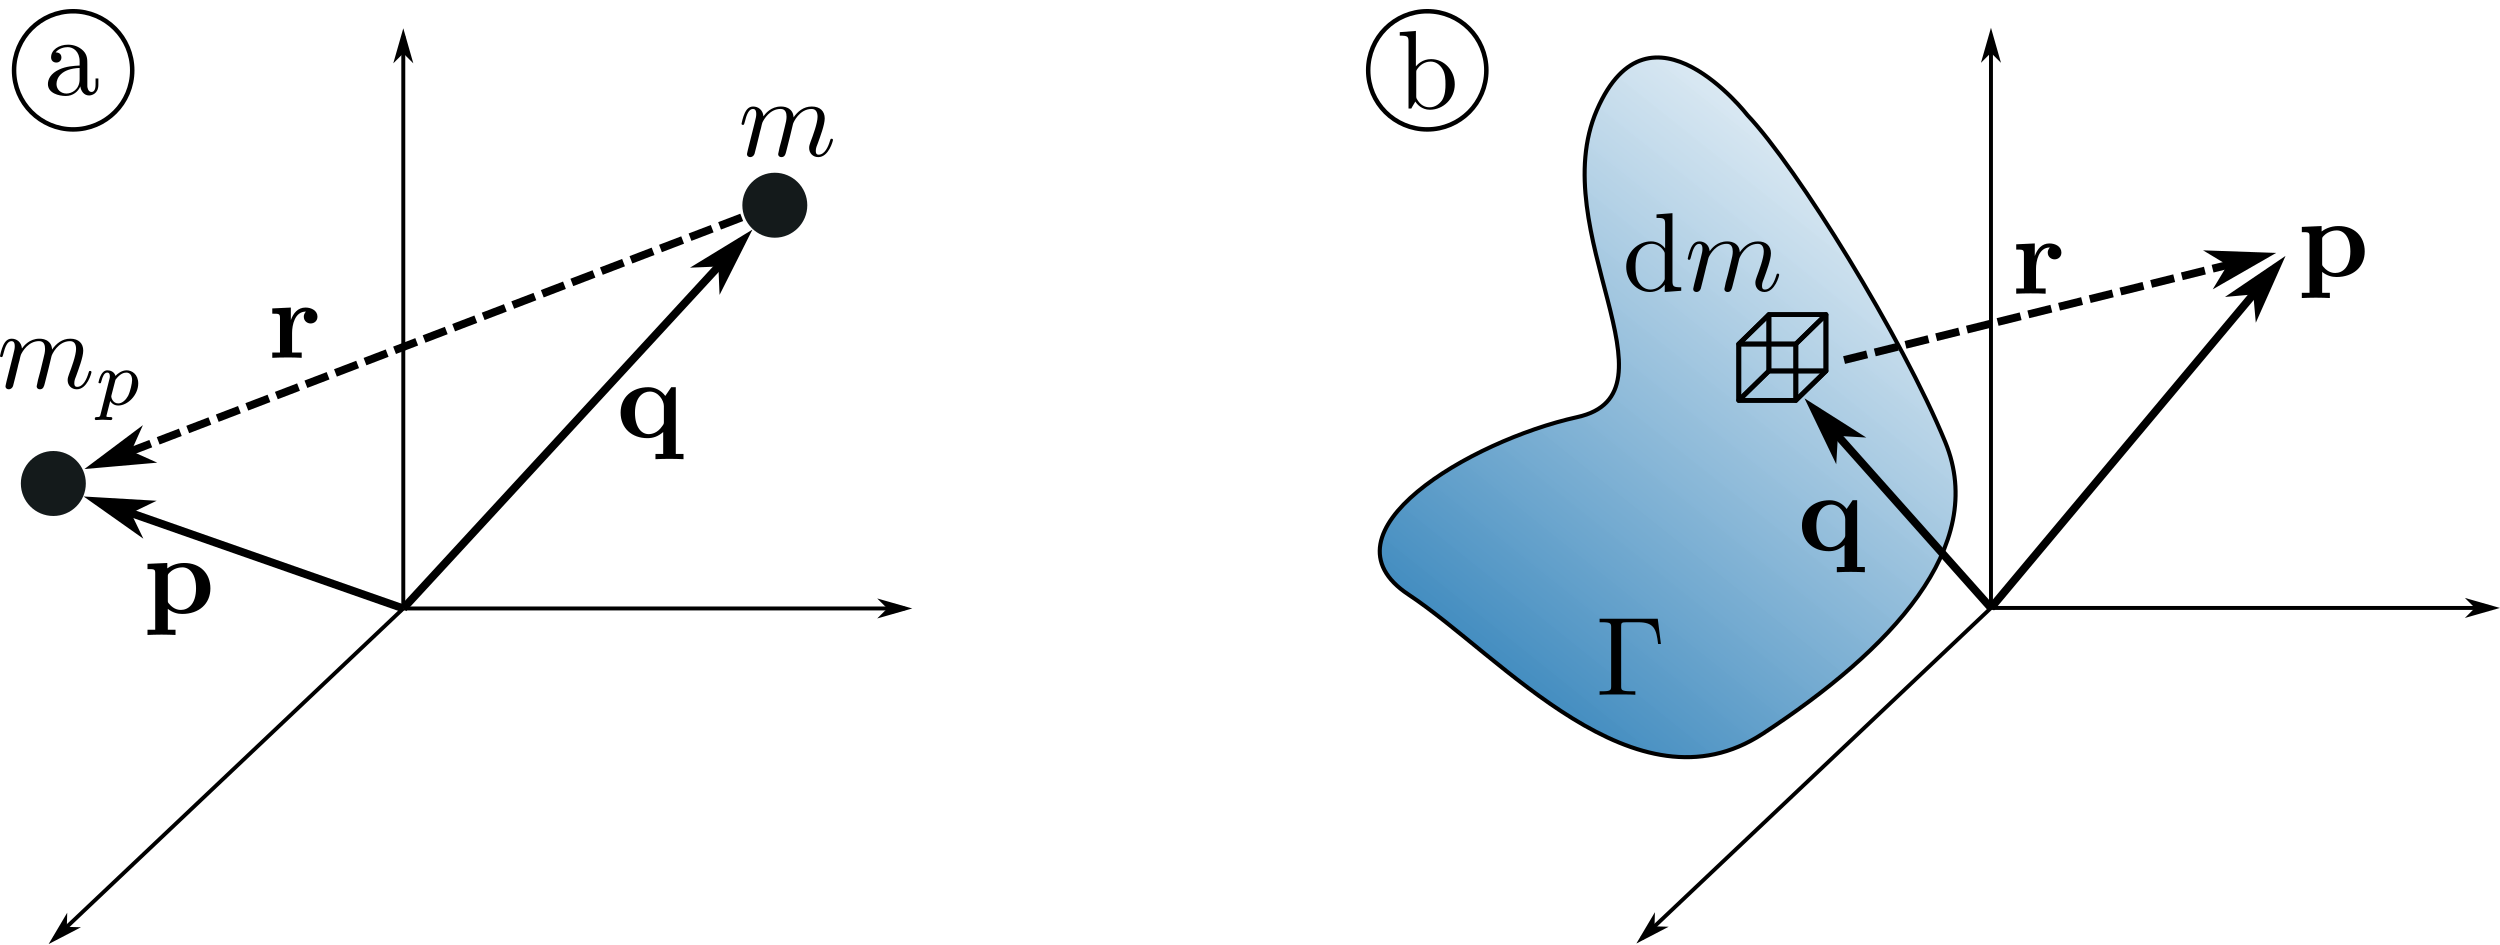
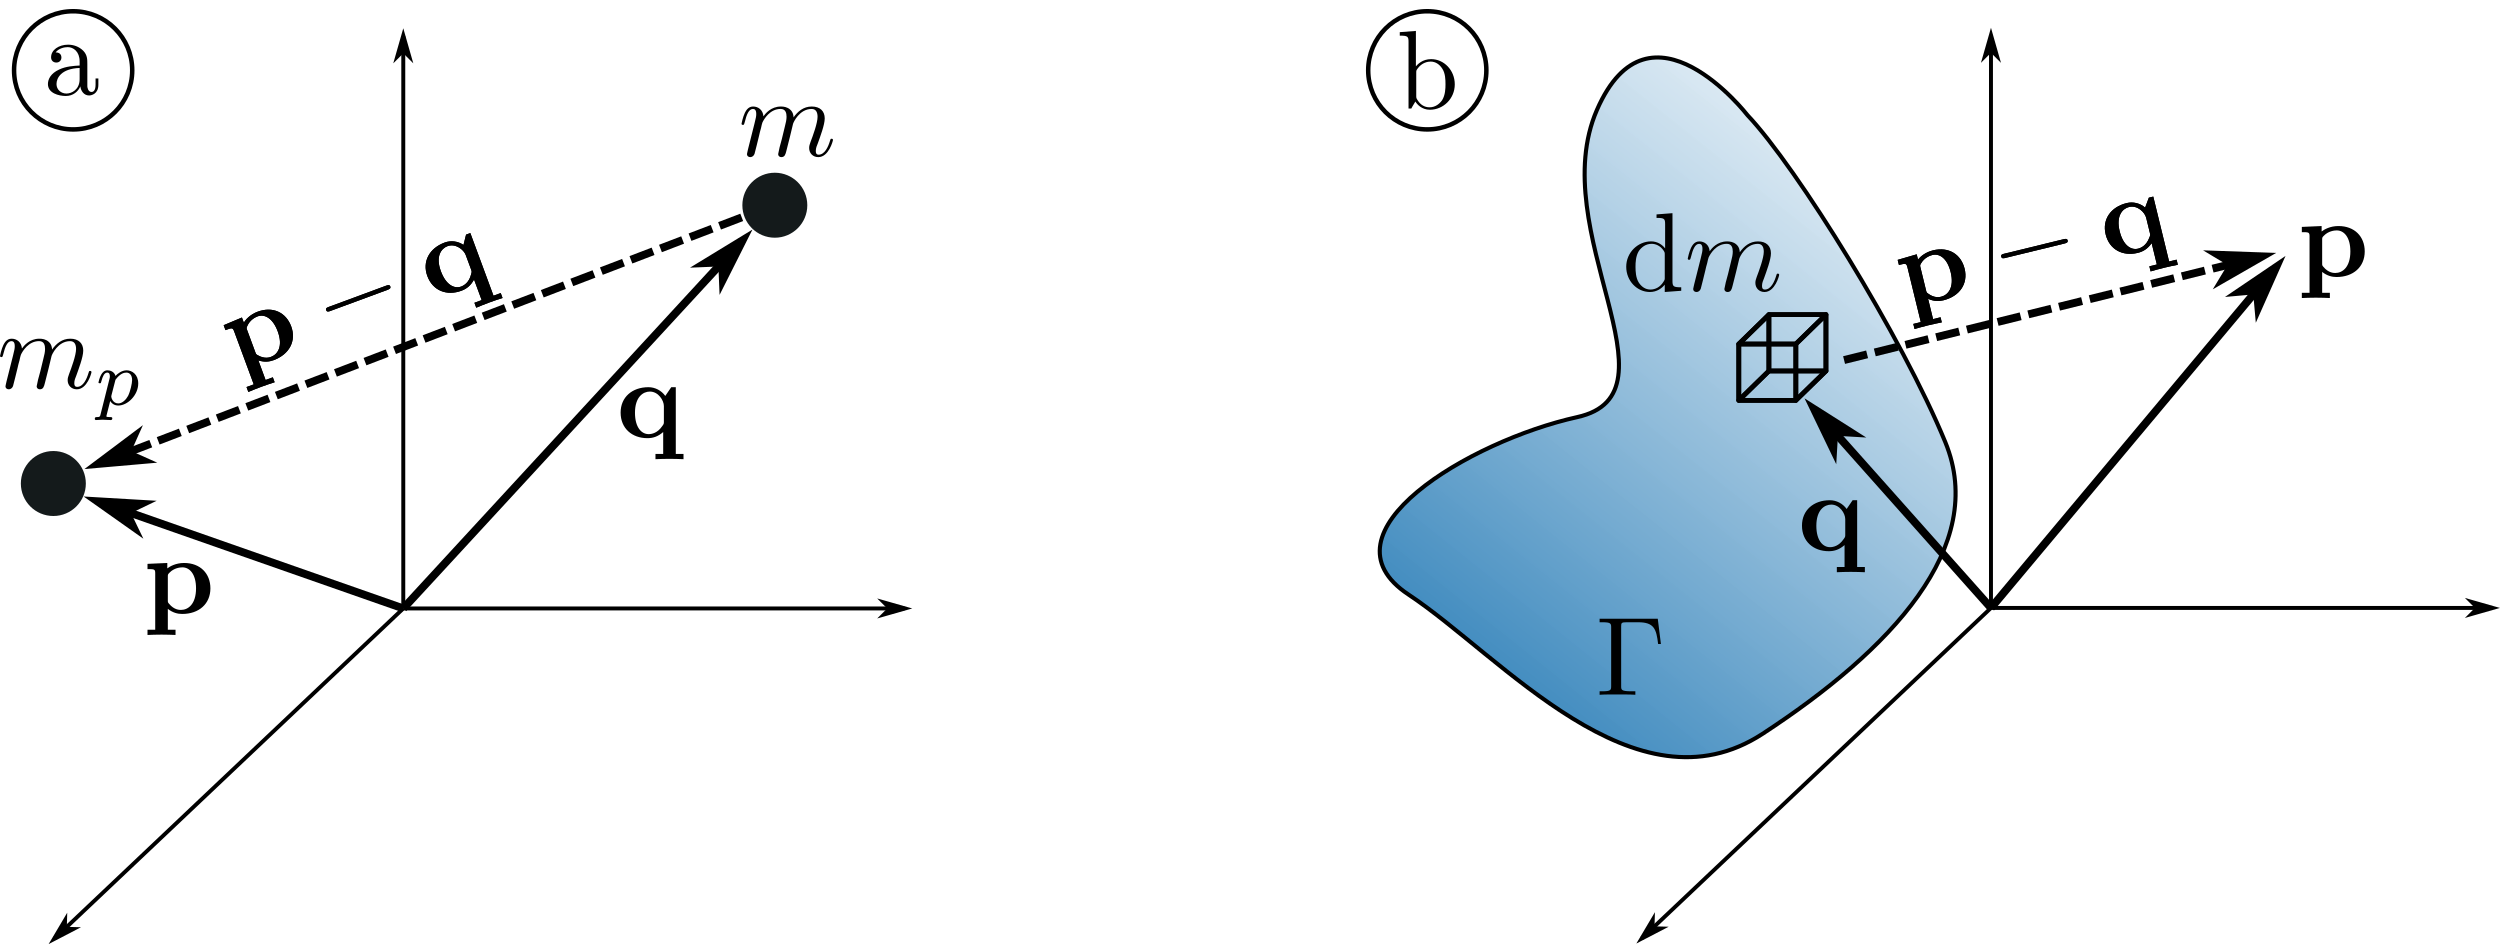
<svg xmlns="http://www.w3.org/2000/svg" xmlns:xlink="http://www.w3.org/1999/xlink" id="svg5" version="1.1" viewBox="0 0 169.164 63.883" height="2.515in" width="6.66in">
  <defs id="defs2">
    <marker style="overflow:visible" id="marker2028" refX="0" refY="0" orient="auto">
      <path transform="matrix(-0.4,0,0,-0.4,-4,0)" style="fill:context-stroke;fill-rule:evenodd;stroke:context-stroke;stroke-width:1pt" d="M 0,0 5,-5 -12.5,0 5,5 Z" id="path2026" />
    </marker>
    <marker style="overflow:visible" id="Arrow1Mend" refX="0" refY="0" orient="auto">
      <path transform="matrix(-0.4,0,0,-0.4,-4,0)" style="fill:context-stroke;fill-rule:evenodd;stroke:context-stroke;stroke-width:1pt" d="M 0,0 5,-5 -12.5,0 5,5 Z" id="path1767" />
    </marker>
    <g id="g3466">
      <symbol overflow="visible" id="symbol1551">
        <path style="stroke:none" d="" id="path8846" />
      </symbol>
      <symbol overflow="visible" id="symbol7307">
        <path style="stroke:none" d="m 0.875,-0.594 c -0.031,0.156 -0.094,0.391 -0.094,0.438 0,0.172 0.141,0.266 0.297,0.266 0.125,0 0.297,-0.078 0.375,-0.281 0,-0.016 0.125,-0.484 0.188,-0.734 l 0.219,-0.891 C 1.906,-2.031 1.969,-2.25 2.031,-2.469 c 0.031,-0.172 0.109,-0.469 0.125,-0.5 0.141,-0.312 0.672,-1.219 1.625,-1.219 0.453,0 0.531,0.375 0.531,0.703 0,0.25 -0.062,0.531 -0.141,0.828 L 3.891,-1.5 3.688,-0.75 c -0.031,0.203 -0.125,0.547 -0.125,0.594 0,0.172 0.141,0.266 0.281,0.266 0.312,0 0.375,-0.25 0.453,-0.562 0.141,-0.562 0.516,-2.016 0.594,-2.406 0.031,-0.125 0.562,-1.328 1.656,-1.328 0.422,0 0.531,0.344 0.531,0.703 0,0.562 -0.422,1.703 -0.625,2.234 -0.078,0.234 -0.125,0.344 -0.125,0.547 0,0.469 0.344,0.812 0.812,0.812 0.938,0 1.312,-1.453 1.312,-1.531 0,-0.109 -0.094,-0.109 -0.125,-0.109 -0.094,0 -0.094,0.031 -0.141,0.188 -0.156,0.531 -0.469,1.234 -1.016,1.234 -0.172,0 -0.25,-0.094 -0.25,-0.328 0,-0.25 0.094,-0.484 0.188,-0.703 0.188,-0.531 0.609,-1.625 0.609,-2.203 0,-0.641 -0.406,-1.062 -1.156,-1.062 -0.734,0 -1.25,0.438 -1.625,0.969 0,-0.125 -0.031,-0.469 -0.312,-0.703 -0.25,-0.219 -0.562,-0.266 -0.812,-0.266 -0.906,0 -1.391,0.641 -1.562,0.875 -0.047,-0.578 -0.469,-0.875 -0.922,-0.875 -0.453,0 -0.641,0.391 -0.734,0.562 -0.172,0.359 -0.297,0.938 -0.297,0.969 0,0.109 0.094,0.109 0.109,0.109 0.109,0 0.109,-0.016 0.172,-0.234 0.172,-0.703 0.375,-1.188 0.734,-1.188 0.156,0 0.297,0.078 0.297,0.453 0,0.219 -0.031,0.328 -0.156,0.844 z m 0,0" id="path3050" />
      </symbol>
      <symbol overflow="visible" id="symbol7403">
        <path style="stroke:none" d="" id="path8989" />
      </symbol>
      <symbol overflow="visible" id="symbol8403">
        <path style="stroke:none" d="m 0.516,0.844 c -0.047,0.203 -0.062,0.25 -0.328,0.25 -0.094,0 -0.188,0 -0.188,0.156 0,0.078 0.062,0.109 0.094,0.109 0.172,0 0.406,-0.031 0.594,-0.031 0.234,0 0.5,0.031 0.734,0.031 0.062,0 0.141,-0.031 0.141,-0.156 0,-0.109 -0.094,-0.109 -0.188,-0.109 -0.156,0 -0.344,0 -0.344,-0.078 0,-0.031 0.062,-0.219 0.078,-0.312 0.094,-0.375 0.188,-0.75 0.266,-1.047 0.078,0.141 0.297,0.406 0.719,0.406 0.844,0 1.781,-0.938 1.781,-1.969 0,-0.812 -0.562,-1.172 -1.031,-1.172 -0.438,0 -0.812,0.297 -1,0.5 -0.109,-0.406 -0.5,-0.5 -0.719,-0.5 -0.266,0 -0.438,0.188 -0.547,0.375 -0.141,0.234 -0.25,0.656 -0.25,0.703 0,0.078 0.094,0.078 0.125,0.078 0.094,0 0.094,-0.016 0.141,-0.203 0.109,-0.406 0.25,-0.75 0.516,-0.75 0.188,0 0.234,0.156 0.234,0.344 0,0.078 -0.016,0.156 -0.031,0.203 z M 1.844,-2.234 C 2.25,-2.781 2.594,-2.875 2.812,-2.875 c 0.281,0 0.516,0.203 0.516,0.672 0,0.281 -0.156,1 -0.359,1.406 -0.188,0.344 -0.516,0.672 -0.875,0.672 -0.5,0 -0.625,-0.531 -0.625,-0.609 0,-0.031 0.016,-0.078 0.016,-0.109 z m 0,0" id="path5018" />
      </symbol>
    </g>
    <g id="g7306">
      <symbol overflow="visible" id="symbol4748">
        <path style="stroke:none" d="" id="path6200" />
      </symbol>
      <symbol overflow="visible" id="symbol6086">
        <path style="stroke:none" d="m 2.188,-3.281 c 0,-0.188 0.016,-0.203 0.156,-0.344 0.391,-0.406 0.922,-0.469 1.141,-0.469 0.656,0 1.219,0.609 1.219,1.875 0,1.406 -0.703,1.922 -1.344,1.922 -0.141,0 -0.609,0 -1.062,-0.547 C 2.188,-0.969 2.188,-0.984 2.188,-1.172 Z m 0,2.891 c 0.438,0.344 0.875,0.453 1.281,0.453 1.5,0 2.516,-0.906 2.516,-2.281 0,-1.328 -0.906,-2.266 -2.344,-2.266 -0.75,0 -1.281,0.312 -1.5,0.484 V -4.484 L 0.375,-4.406 v 0.469 c 0.609,0 0.688,0 0.688,0.375 V 1.469 H 0.375 V 1.938 C 0.641,1.922 1.25,1.906 1.625,1.906 c 0.391,0 0.984,0.016 1.25,0.031 V 1.469 H 2.188 Z m 0,0" id="path5382" />
      </symbol>
    </g>
    <g id="g8698">
      <symbol overflow="visible" id="symbol764">
        <path style="stroke:none" d="" id="path3987" />
      </symbol>
      <symbol overflow="visible" id="symbol2597">
        <path style="stroke:none" d="m 4.234,-1.422 c 0,0.188 0,0.219 -0.156,0.422 -0.406,0.594 -0.906,0.703 -1.203,0.703 -0.625,0 -1.219,-0.578 -1.219,-1.906 0,-1.422 0.734,-1.891 1.328,-1.891 0.766,0 1.25,0.797 1.25,1.297 z m 0.125,-2.281 c -0.344,-0.484 -0.906,-0.781 -1.5,-0.781 -1.453,0 -2.484,0.891 -2.484,2.266 0,1.406 1.016,2.281 2.391,2.281 0.5,0 0.938,-0.141 1.406,-0.547 V 1.469 h -0.688 V 1.938 c 0.281,-0.016 0.875,-0.031 1.25,-0.031 0.391,0 0.984,0.016 1.25,0.031 V 1.469 h -0.688 v -5.953 h -0.406 z m 0,0" id="path3128" />
      </symbol>
    </g>
    <g id="g2767">
      <symbol overflow="visible" id="symbol2756">
        <path style="stroke:none" d="" id="path2483" />
      </symbol>
      <symbol overflow="visible" id="symbol5714">
        <path style="stroke:none" d="m 2.031,-3.359 v -1.125 L 0.375,-4.406 v 0.469 c 0.609,0 0.688,0 0.688,0.391 V -0.469 H 0.375 V 0 c 0.344,-0.016 0.797,-0.031 1.25,-0.031 0.375,0 1.016,0 1.375,0.031 V -0.469 H 2.141 v -1.75 c 0,-0.688 0.234,-1.906 1.234,-1.906 0,0.016 -0.188,0.172 -0.188,0.453 0,0.406 0.328,0.609 0.609,0.609 0.297,0 0.609,-0.203 0.609,-0.609 0,-0.531 -0.531,-0.812 -1.062,-0.812 -0.688,0 -1.094,0.5 -1.312,1.125 z m 0,0" id="path7689" />
      </symbol>
    </g>
    <marker style="overflow:visible" id="Arrow1Mend-7" refX="0" refY="0" orient="auto">
      <path transform="matrix(-0.4,0,0,-0.4,-4,0)" style="fill:context-stroke;fill-rule:evenodd;stroke:context-stroke;stroke-width:1pt" d="M 0,0 5,-5 -12.5,0 5,5 Z" id="path1767-5" />
    </marker>
    <marker style="overflow:visible" id="marker2028-3" refX="0" refY="0" orient="auto">
      <path transform="matrix(-0.4,0,0,-0.4,-4,0)" style="fill:context-stroke;fill-rule:evenodd;stroke:context-stroke;stroke-width:1pt" d="M 0,0 5,-5 -12.5,0 5,5 Z" id="path2026-5" />
    </marker>
-     <linearGradient xlink:href="#linearGradient2556-2" id="linearGradient2558-6" x1="109.739" y1="109.552" x2="130.444" y2="83.613" gradientUnits="userSpaceOnUse" gradientTransform="matrix(1.191253,0,0,1.191253,-29.42725,-28.68463)" />
+     <linearGradient xlink:href="#linearGradient2556-2" id="linearGradient2558-6" x1="109.739" y1="109.552" x2="130.444" y2="83.613" gradientUnits="userSpaceOnUse" gradientTransform="matrix(1.191253,0,0,1.191253,-5.292082,-87.50625)" />
    <linearGradient id="linearGradient2556-2">
      <stop style="stop-color:#1f77b4;stop-opacity:1;" offset="0" id="stop2552-9" />
      <stop style="stop-color:#ffffff;stop-opacity:0.904" offset="1" id="stop2554-1" />
    </linearGradient>
    <g id="g2328">
      <symbol overflow="visible" id="symbol4864">
        <path style="stroke:none" d="" id="path710" />
      </symbol>
      <symbol overflow="visible" id="symbol2187">
        <path style="stroke:none" d="m 3.781,-0.547 v 0.656 L 5.25,0 v -0.312 c -0.688,0 -0.781,-0.062 -0.781,-0.562 V -6.922 L 3.047,-6.812 V -6.5 c 0.688,0 0.766,0.062 0.766,0.562 v 2.156 c -0.281,-0.359 -0.719,-0.625 -1.25,-0.625 -1.172,0 -2.219,0.984 -2.219,2.266 0,1.266 0.969,2.25 2.109,2.25 0.641,0 1.078,-0.344 1.328,-0.656 z m 0,-2.672 v 2.047 c 0,0.172 0,0.188 -0.109,0.359 C 3.375,-0.328 2.938,-0.109 2.5,-0.109 2.047,-0.109 1.688,-0.375 1.453,-0.75 1.203,-1.156 1.172,-1.719 1.172,-2.141 1.172,-2.5 1.188,-3.094 1.469,-3.547 1.688,-3.859 2.062,-4.188 2.609,-4.188 c 0.344,0 0.766,0.156 1.062,0.594 0.109,0.172 0.109,0.188 0.109,0.375 z m 0,0" id="path2456" />
      </symbol>
      <symbol overflow="visible" id="symbol9726">
        <path style="stroke:none" d="" id="path1990" />
      </symbol>
      <symbol overflow="visible" id="symbol8875">
        <path style="stroke:none" d="m 0.875,-0.594 c -0.031,0.156 -0.094,0.391 -0.094,0.438 0,0.172 0.141,0.266 0.297,0.266 0.125,0 0.297,-0.078 0.375,-0.281 0,-0.016 0.125,-0.484 0.188,-0.734 l 0.219,-0.891 C 1.906,-2.031 1.969,-2.25 2.031,-2.469 c 0.031,-0.172 0.109,-0.469 0.125,-0.5 0.141,-0.312 0.672,-1.219 1.625,-1.219 0.453,0 0.531,0.375 0.531,0.703 0,0.25 -0.062,0.531 -0.141,0.828 L 3.891,-1.5 3.688,-0.75 c -0.031,0.203 -0.125,0.547 -0.125,0.594 0,0.172 0.141,0.266 0.281,0.266 0.312,0 0.375,-0.25 0.453,-0.562 0.141,-0.562 0.516,-2.016 0.594,-2.406 0.031,-0.125 0.562,-1.328 1.656,-1.328 0.422,0 0.531,0.344 0.531,0.703 0,0.562 -0.422,1.703 -0.625,2.234 -0.078,0.234 -0.125,0.344 -0.125,0.547 0,0.469 0.344,0.812 0.812,0.812 0.938,0 1.312,-1.453 1.312,-1.531 0,-0.109 -0.094,-0.109 -0.125,-0.109 -0.094,0 -0.094,0.031 -0.141,0.188 -0.156,0.531 -0.469,1.234 -1.016,1.234 -0.172,0 -0.25,-0.094 -0.25,-0.328 0,-0.25 0.094,-0.484 0.188,-0.703 0.188,-0.531 0.609,-1.625 0.609,-2.203 0,-0.641 -0.406,-1.062 -1.156,-1.062 -0.734,0 -1.25,0.438 -1.625,0.969 0,-0.125 -0.031,-0.469 -0.312,-0.703 -0.25,-0.219 -0.562,-0.266 -0.812,-0.266 -0.906,0 -1.391,0.641 -1.562,0.875 -0.047,-0.578 -0.469,-0.875 -0.922,-0.875 -0.453,0 -0.641,0.391 -0.734,0.562 -0.172,0.359 -0.297,0.938 -0.297,0.969 0,0.109 0.094,0.109 0.109,0.109 0.109,0 0.109,-0.016 0.172,-0.234 0.172,-0.703 0.375,-1.188 0.734,-1.188 0.156,0 0.297,0.078 0.297,0.453 0,0.219 -0.031,0.328 -0.156,0.844 z m 0,0" id="path4940" />
      </symbol>
    </g>
    <g id="g3524">
      <symbol overflow="visible" id="symbol754">
        <path style="stroke:none" d="" id="path5776" />
      </symbol>
      <symbol overflow="visible" id="symbol6569">
        <path style="stroke:none" d="m 5.516,-6.781 h -5.188 v 0.312 H 0.562 c 0.766,0 0.797,0.109 0.797,0.469 v 5.219 c 0,0.359 -0.031,0.469 -0.797,0.469 H 0.328 V 0 c 0.344,-0.031 1.125,-0.031 1.516,-0.031 0.406,0 1.312,0 1.672,0.031 V -0.312 H 3.188 C 2.25,-0.312 2.25,-0.438 2.25,-0.781 v -5.297 c 0,-0.328 0.016,-0.391 0.484,-0.391 h 1.031 c 1.422,0 1.625,0.594 1.781,1.938 h 0.25 z m 0,0" id="path4953" />
      </symbol>
    </g>
    <g id="g5896">
      <symbol overflow="visible" id="symbol9034">
        <path style="stroke:none" d="" id="path602" />
      </symbol>
      <symbol overflow="visible" id="symbol174">
        <path style="stroke:none" d="m 3.312,-0.75 c 0.047,0.391 0.312,0.812 0.781,0.812 0.219,0 0.828,-0.141 0.828,-0.953 v -0.562 h -0.25 v 0.562 c 0,0.578 -0.25,0.641 -0.359,0.641 -0.328,0 -0.375,-0.453 -0.375,-0.5 v -1.984 c 0,-0.422 0,-0.812 -0.359,-1.188 C 3.188,-4.312 2.688,-4.469 2.219,-4.469 c -0.828,0 -1.516,0.469 -1.516,1.125 0,0.297 0.203,0.469 0.469,0.469 0.281,0 0.453,-0.203 0.453,-0.453 0,-0.125 -0.047,-0.453 -0.516,-0.453 C 1.391,-4.141 1.875,-4.25 2.188,-4.25 c 0.5,0 1.062,0.391 1.062,1.281 v 0.359 c -0.516,0.031 -1.203,0.062 -1.828,0.359 -0.75,0.344 -1,0.859 -1,1.297 0,0.812 0.969,1.062 1.594,1.062 0.656,0 1.109,-0.406 1.297,-0.859 z M 3.25,-2.391 v 1 c 0,0.938 -0.719,1.281 -1.172,1.281 -0.484,0 -0.891,-0.344 -0.891,-0.844 0,-0.547 0.422,-1.375 2.062,-1.438 z m 0,0" id="path1423" />
      </symbol>
    </g>
    <g id="g1191">
      <symbol overflow="visible" id="symbol883">
        <path style="stroke:none" d="" id="path6891" />
      </symbol>
      <symbol overflow="visible" id="symbol8936">
        <path style="stroke:none" d="m 1.719,-3.766 v -3.156 L 0.281,-6.812 V -6.5 c 0.703,0 0.781,0.062 0.781,0.562 V 0 h 0.25 c 0,-0.016 0.078,-0.156 0.359,-0.625 0.141,0.234 0.562,0.734 1.297,0.734 1.188,0 2.219,-0.984 2.219,-2.266 0,-1.266 -0.969,-2.25 -2.109,-2.25 -0.781,0 -1.203,0.469 -1.359,0.641 z m 0.031,2.625 V -3.188 c 0,-0.188 0,-0.203 0.109,-0.359 C 2.25,-4.109 2.797,-4.188 3.031,-4.188 c 0.453,0 0.812,0.266 1.047,0.641 0.266,0.406 0.281,0.969 0.281,1.391 0,0.359 -0.016,0.953 -0.297,1.406 -0.219,0.312 -0.594,0.641 -1.125,0.641 -0.453,0 -0.812,-0.234 -1.047,-0.609 C 1.75,-0.922 1.75,-0.953 1.75,-1.141 Z m 0,0" id="path7489" />
      </symbol>
    </g>
    <g id="g2693">
      <symbol overflow="visible" id="symbol8893">
        <path style="stroke:none" d="" id="path5903" />
      </symbol>
      <symbol overflow="visible" id="symbol4129">
        <path style="stroke:none" d="m 1.719,-3.766 v -3.156 L 0.281,-6.812 V -6.5 c 0.703,0 0.781,0.062 0.781,0.562 V 0 h 0.25 c 0,-0.016 0.078,-0.156 0.359,-0.625 0.141,0.234 0.562,0.734 1.297,0.734 1.188,0 2.219,-0.984 2.219,-2.266 0,-1.266 -0.969,-2.25 -2.109,-2.25 -0.781,0 -1.203,0.469 -1.359,0.641 z m 0.031,2.625 V -3.188 c 0,-0.188 0,-0.203 0.109,-0.359 C 2.25,-4.109 2.797,-4.188 3.031,-4.188 c 0.453,0 0.812,0.266 1.047,0.641 0.266,0.406 0.281,0.969 0.281,1.391 0,0.359 -0.016,0.953 -0.297,1.406 -0.219,0.312 -0.594,0.641 -1.125,0.641 -0.453,0 -0.812,-0.234 -1.047,-0.609 C 1.75,-0.922 1.75,-0.953 1.75,-1.141 Z m 0,0" id="path8053" />
      </symbol>
    </g>
    <g id="g1139">
      <symbol overflow="visible" id="symbol8342">
        <path style="stroke:none" d="" id="path1370" />
      </symbol>
      <symbol overflow="visible" id="symbol2431">
        <path style="stroke:none" d="m 3.312,-0.75 c 0.047,0.391 0.312,0.812 0.781,0.812 0.219,0 0.828,-0.141 0.828,-0.953 v -0.562 h -0.25 v 0.562 c 0,0.578 -0.25,0.641 -0.359,0.641 -0.328,0 -0.375,-0.453 -0.375,-0.5 v -1.984 c 0,-0.422 0,-0.812 -0.359,-1.188 C 3.188,-4.312 2.688,-4.469 2.219,-4.469 c -0.828,0 -1.516,0.469 -1.516,1.125 0,0.297 0.203,0.469 0.469,0.469 0.281,0 0.453,-0.203 0.453,-0.453 0,-0.125 -0.047,-0.453 -0.516,-0.453 C 1.391,-4.141 1.875,-4.25 2.188,-4.25 c 0.5,0 1.062,0.391 1.062,1.281 v 0.359 c -0.516,0.031 -1.203,0.062 -1.828,0.359 -0.75,0.344 -1,0.859 -1,1.297 0,0.812 0.969,1.062 1.594,1.062 0.656,0 1.109,-0.406 1.297,-0.859 z M 3.25,-2.391 v 1 c 0,0.938 -0.719,1.281 -1.172,1.281 -0.484,0 -0.891,-0.344 -0.891,-0.844 0,-0.547 0.422,-1.375 2.062,-1.438 z m 0,0" id="path680" />
      </symbol>
    </g>
+     <g id="g6043">
+       <symbol overflow="visible" id="symbol419">
+         <path style="stroke:none;" d="" id="path6912" />
+       </symbol>
+       <symbol overflow="visible" id="symbol209">
+         <path style="stroke:none;" d="M 2.188 -3.281 C 2.188 -3.469 2.203 -3.484 2.344 -3.625 C 2.734 -4.031 3.266 -4.094 3.484 -4.094 C 4.141 -4.094 4.703 -3.484 4.703 -2.219 C 4.703 -0.812 4 -0.297 3.359 -0.297 C 3.219 -0.297 2.75 -0.297 2.297 -0.844 C 2.188 -0.969 2.188 -0.984 2.188 -1.172 Z M 2.188 -0.391 C 2.625 -0.047 3.062 0.062 3.469 0.062 C 4.969 0.062 5.984 -0.844 5.984 -2.219 C 5.984 -3.547 5.078 -4.484 3.641 -4.484 C 2.891 -4.484 2.359 -4.172 2.141 -4 L 2.141 -4.484 L 0.375 -4.406 L 0.375 -3.938 C 0.984 -3.938 1.062 -3.938 1.062 -3.562 L 1.062 1.469 L 0.375 1.469 L 0.375 1.938 C 0.641 1.922 1.25 1.906 1.625 1.906 C 2.016 1.906 2.609 1.922 2.875 1.938 L 2.875 1.469 L 2.188 1.469 Z M 2.188 -0.391 " id="path8894" />
+       </symbol>
+       <symbol overflow="visible" id="symbol7247">
+         <path style="stroke:none;" d="M 4.234 -1.422 C 4.234 -1.234 4.234 -1.203 4.078 -1 C 3.672 -0.406 3.172 -0.297 2.875 -0.297 C 2.25 -0.297 1.656 -0.875 1.656 -2.203 C 1.656 -3.625 2.391 -4.094 2.984 -4.094 C 3.75 -4.094 4.234 -3.297 4.234 -2.797 Z M 4.359 -3.703 C 4.016 -4.188 3.453 -4.484 2.859 -4.484 C 1.406 -4.484 0.375 -3.594 0.375 -2.219 C 0.375 -0.812 1.391 0.062 2.766 0.062 C 3.266 0.062 3.703 -0.078 4.172 -0.484 L 4.172 1.469 L 3.484 1.469 L 3.484 1.938 C 3.766 1.922 4.359 1.906 4.734 1.906 C 5.125 1.906 5.719 1.922 5.984 1.938 L 5.984 1.469 L 5.297 1.469 L 5.297 -4.484 L 4.891 -4.484 Z M 4.359 -3.703 " id="path1462" />
+       </symbol>
+       <symbol overflow="visible" id="symbol9245">
+         <path style="stroke:none;" d="" id="path7216" />
+       </symbol>
+       <symbol overflow="visible" id="symbol4276">
+         <path style="stroke:none;" d="M 6.562 -2.297 C 6.734 -2.297 6.922 -2.297 6.922 -2.5 C 6.922 -2.688 6.734 -2.688 6.562 -2.688 L 1.172 -2.688 C 1 -2.688 0.828 -2.688 0.828 -2.5 C 0.828 -2.297 1 -2.297 1.172 -2.297 Z M 6.562 -2.297 " id="path3799" />
+       </symbol>
+     </g>
  </defs>
-   <g id="layer1" transform="translate(-87.02233,-9.252898)">
-     <g id="g11135" transform="matrix(1.517317,0,0,1.517317,-8.82923,-4.78668)">
-       <g id="g7442" transform="translate(29.90869,-62.18467)">
-         <path style="fill:none;stroke:#000000;stroke-width:0.176;stroke-linecap:butt;stroke-linejoin:miter;stroke-miterlimit:4;stroke-dasharray:none;stroke-opacity:1;marker-end:url(#Arrow1Mend)" d="M 51.247,98.573 V 73.046" id="path108" />
-         <path style="fill:none;stroke:#000000;stroke-width:0.176;stroke-linecap:butt;stroke-linejoin:miter;stroke-miterlimit:4;stroke-dasharray:none;stroke-opacity:1;marker-end:url(#marker2028)" d="M 51.247,98.573 H 73.599" id="path190" />
-         <path style="fill:none;stroke:#000000;stroke-width:0.176;stroke-linecap:butt;stroke-linejoin:miter;stroke-miterlimit:4;stroke-dasharray:none;stroke-opacity:1;marker-end:url(#Arrow1Mend)" d="M 51.247,98.573 35.682,113.302" id="path294" />
-         <circle style="fill:#141a1b;stroke-width:1;stroke-linecap:round;stroke-linejoin:round" id="path2058" cx="35.64" cy="93" r="1.449" />
-         <ellipse style="fill:#141a1b;stroke-width:1;stroke-linecap:round;stroke-linejoin:round" id="circle2140" cx="67.816" cy="80.59" rx="1.448" ry="1.449" />
-         <path style="fill:none;stroke:#000000;stroke-width:0.353;stroke-linecap:butt;stroke-linejoin:miter;stroke-miterlimit:4;stroke-dasharray:none;stroke-opacity:1;marker-end:url(#marker2028)" d="M 51.247,98.573 66.347,82.187" id="path2370" />
-         <path style="fill:none;stroke:#000000;stroke-width:0.353;stroke-linecap:butt;stroke-linejoin:miter;stroke-miterlimit:4;stroke-dasharray:none;stroke-opacity:1;marker-end:url(#marker2028)" d="M 51.247,98.573 37.647,93.809" id="path2485" />
-         <path style="fill:none;stroke:#000000;stroke-width:0.353;stroke-linecap:butt;stroke-linejoin:miter;stroke-miterlimit:4;stroke-dasharray:1.058, 0.353;stroke-dashoffset:0;stroke-opacity:1;marker-end:url(#marker2028)" d="M 66.34,81.132 37.675,92.107" id="path3646" />
-         <g transform="matrix(0.5,0,0,0.5,-12.84788,47.76291)" id="g4023">
-           <g id="g696">
-             <g style="fill:#000000;fill-opacity:1" id="g8812">
-               <use xlink:href="#symbol7307" x="91.925" y="81.963" id="use296" width="100%" height="100%" />
-             </g>
-             <g style="fill:#000000;fill-opacity:1" id="g6902">
-               <use xlink:href="#symbol8403" x="100.673" y="83.457" id="use3668" width="100%" height="100%" />
-             </g>
-           </g>
-         </g>
-         <g transform="matrix(0.5,0,0,0.5,-6.310576,57.805)" id="g4128">
-           <g id="g8852">
-             <g style="fill:#000000;fill-opacity:1" id="g4337">
-               <use xlink:href="#symbol6086" x="91.925" y="81.963" id="use607" width="100%" height="100%" />
-             </g>
-           </g>
-         </g>
-         <g transform="matrix(0.5,0,0,0.5,14.7888,49.96554)" id="g4245">
-           <g id="g7671">
-             <g style="fill:#000000;fill-opacity:1" id="g6831">
-               <use xlink:href="#symbol2597" x="91.925" y="81.963" id="use4150" width="100%" height="100%" />
-             </g>
-           </g>
-         </g>
-         <g transform="matrix(0.5,0,0,0.5,-0.7461388,46.41366)" id="g4380">
-           <g id="g6362">
-             <g style="fill:#000000;fill-opacity:1" id="g3473">
-               <use xlink:href="#symbol5714" x="91.925" y="81.963" id="use1674" width="100%" height="100%" />
-             </g>
-           </g>
-         </g>
-         <g transform="matrix(0.5,0,0,0.5,20.2203,37.40834)" id="g4513">
-           <g id="g4511">
-             <g style="fill:#000000;fill-opacity:1" id="g4505">
-               <use xlink:href="#symbol7307" x="91.925" y="81.963" id="use4503" width="100%" height="100%" />
-             </g>
-             <g style="fill:#000000;fill-opacity:1" id="g4509" />
-           </g>
-         </g>
-       </g>
-       <g id="g7480" transform="translate(24.13517,-58.82162)">
-         <path style="fill:none;stroke:#000000;stroke-width:0.176;stroke-linecap:butt;stroke-linejoin:miter;stroke-miterlimit:4;stroke-dasharray:none;stroke-opacity:1;marker-end:url(#Arrow1Mend-7)" d="M 127.826,95.187 V 69.659" id="path1252-3" />
-         <path style="fill:none;stroke:#000000;stroke-width:0.176;stroke-linecap:butt;stroke-linejoin:miter;stroke-miterlimit:4;stroke-dasharray:none;stroke-opacity:1;marker-end:url(#marker2028-3)" d="m 127.826,95.187 h 22.352" id="path1254-6" />
-         <path style="fill:none;stroke:#000000;stroke-width:0.176;stroke-linecap:butt;stroke-linejoin:miter;stroke-miterlimit:4;stroke-dasharray:none;stroke-opacity:1;marker-end:url(#Arrow1Mend-7)" d="m 127.826,95.187 -15.564,14.729" id="path1256-0" />
-         <g transform="matrix(0.5,0,0,0.5,95.53925,39.41547)" id="g4128-2">
-           <g id="g8852-7">
-             <g style="fill:#000000;fill-opacity:1" id="g4337-0">
-               <use xlink:href="#symbol6086" x="91.925" y="81.963" id="use607-9" width="100%" height="100%" />
-             </g>
-           </g>
-         </g>
-         <path style="fill:url(#linearGradient2558-6);fill-opacity:1;stroke:#000000;stroke-width:0.183px;stroke-linecap:butt;stroke-linejoin:miter;stroke-opacity:1" d="m 116.97,73.214 c 0,0 -4.367,-5.634 -6.717,-0.237 -2.35,5.397 3.917,12.639 -0.88,13.7 -4.797,1.062 -11.681,5.161 -7.526,7.911 4.155,2.75 10.11,9.928 15.802,6.207 5.692,-3.722 10.058,-8.327 8.141,-13 -1.917,-4.673 -6.625,-12.268 -8.82,-14.581 z" id="path1942-6" />
-         <g id="g3322" style="fill:none;fill-opacity:0;stroke:#000000;stroke-width:0.212;stroke-linecap:round;stroke-linejoin:round;stroke-miterlimit:4;stroke-dasharray:none;stroke-opacity:1" transform="translate(-5.538234,-7.71415)">
-           <path d="m 124.662,91.131 1.342,-1.31 v 2.512 l -1.342,1.31 z" style="fill:none;fill-rule:evenodd;stroke:#000000;stroke-width:0.212;stroke-linejoin:round;stroke-miterlimit:4;stroke-dasharray:none;stroke-opacity:1" id="path4519" />
-           <path d="m 122.118,91.131 v 2.512 h 2.544 v -2.512 z" style="fill:none;fill-rule:evenodd;stroke:#000000;stroke-width:0.212;stroke-linejoin:round;stroke-miterlimit:4;stroke-dasharray:none;stroke-opacity:1" id="path4521" />
-           <path d="m 122.118,91.131 1.342,-1.31 h 2.544 l -1.342,1.31 z" style="fill:none;fill-rule:evenodd;stroke:#000000;stroke-width:0.212;stroke-linejoin:round;stroke-miterlimit:4;stroke-dasharray:none;stroke-opacity:1" id="path4523" />
-           <path d="m 122.118,93.643 1.342,-1.31 h 2.544 l -1.342,1.31 z" style="fill:none;fill-rule:evenodd;stroke:#000000;stroke-width:0.212;stroke-linejoin:round;stroke-miterlimit:4;stroke-dasharray:none;stroke-opacity:1" id="path4525" />
-           <path d="m 123.461,89.821 v 2.512 h 2.544 v -2.512 z" style="fill:none;fill-rule:evenodd;stroke:#000000;stroke-width:0.212;stroke-linejoin:round;stroke-miterlimit:4;stroke-dasharray:none;stroke-opacity:1" id="path4527" />
-           <path d="m 122.118,91.131 1.342,-1.31 v 2.512 l -1.342,1.31 z" style="fill:none;fill-rule:evenodd;stroke:#000000;stroke-width:0.212;stroke-linejoin:round;stroke-miterlimit:4;stroke-dasharray:none;stroke-opacity:1" id="path4529" />
-         </g>
-         <path style="fill:none;stroke:#000000;stroke-width:0.353;stroke-linecap:butt;stroke-linejoin:miter;stroke-miterlimit:4;stroke-dasharray:none;stroke-opacity:1;marker-end:url(#marker2028-3)" d="m 127.826,95.187 -7.853,-8.828" id="path2485-2" />
-         <path style="fill:none;stroke:#000000;stroke-width:0.353;stroke-linecap:butt;stroke-linejoin:miter;stroke-miterlimit:4;stroke-dasharray:none;stroke-opacity:1;marker-end:url(#marker2028-3)" d="M 127.826,95.187 140.516,80.02" id="path4764" />
-         <g transform="matrix(0.5,0,0,0.5,73.24738,51.64358)" id="g4909">
-           <g id="g4907">
-             <g style="fill:#000000;fill-opacity:1" id="g4905">
-               <use xlink:href="#symbol2597" x="91.925" y="81.963" id="use4903" width="100%" height="100%" />
-             </g>
-           </g>
-         </g>
-         <g transform="matrix(0.5,0,0,0.5,65.42475,40.06081)" id="g6135">
-           <g id="g3342">
-             <g style="fill:#000000;fill-opacity:1" id="g7894">
-               <use xlink:href="#symbol2187" x="91.925" y="81.963" id="use4087" width="100%" height="100%" />
-             </g>
-             <g style="fill:#000000;fill-opacity:1" id="g8725">
-               <use xlink:href="#symbol8875" x="97.46" y="81.963" id="use7813" width="100%" height="100%" />
-             </g>
-           </g>
-         </g>
-         <g transform="matrix(0.5,0,0,0.5,64.24565,59.66564)" id="g6408">
-           <g id="g4165">
-             <g style="fill:#000000;fill-opacity:1" id="g598">
-               <use xlink:href="#symbol6569" x="91.925" y="81.963" id="use2741" width="100%" height="100%" transform="translate(0,-3.175)" />
-             </g>
-           </g>
-         </g>
-         <path style="fill:none;stroke:#000000;stroke-width:0.353;stroke-linecap:butt;stroke-linejoin:miter;stroke-miterlimit:4;stroke-dasharray:1.058, 0.353;stroke-dashoffset:0;stroke-opacity:1;marker-end:url(#marker2028-3)" d="m 121.275,84.132 18.595,-4.611" id="path6439" />
-         <g transform="matrix(0.5,0,0,0.5,82.80199,40.19151)" id="g6888">
-           <g id="g6886">
-             <g style="fill:#000000;fill-opacity:1" id="g6884">
-               <use xlink:href="#symbol5714" x="91.925" y="81.963" id="use6882" width="100%" height="100%" />
-             </g>
-           </g>
-         </g>
-       </g>
+   <g id="layer1" transform="translate(-87.0223, -9.2529)">
+     <g id="g11135" transform="matrix(1.51732 0 0 1.51732 -8.82923 -4.78668)">
+       <path style="fill:none;stroke:#000000;stroke-width:0.176;stroke-linecap:butt;stroke-linejoin:miter;stroke-miterlimit:4;stroke-dasharray:none;stroke-opacity:1;marker-end:url(#Arrow1Mend)" d="M 81.155,36.388 V 10.861" id="path108" />
+       <path style="fill:none;stroke:#000000;stroke-width:0.176;stroke-linecap:butt;stroke-linejoin:miter;stroke-miterlimit:4;stroke-dasharray:none;stroke-opacity:1;marker-end:url(#marker2028)" d="M 81.155,36.388 H 103.507" id="path190" />
+       <path style="fill:none;stroke:#000000;stroke-width:0.176;stroke-linecap:butt;stroke-linejoin:miter;stroke-miterlimit:4;stroke-dasharray:none;stroke-opacity:1;marker-end:url(#Arrow1Mend)" d="M 81.155,36.388 65.591,51.117" id="path294" />
+       <circle style="fill:#141a1b;stroke-width:1;stroke-linecap:round;stroke-linejoin:round" id="path2058" cx="65.549" cy="30.816" r="1.449" />
+       <ellipse style="fill:#141a1b;stroke-width:1;stroke-linecap:round;stroke-linejoin:round" id="circle2140" cx="97.725" cy="18.405" rx="1.448" ry="1.449" />
+       <path style="fill:none;stroke:#000000;stroke-width:0.353;stroke-linecap:butt;stroke-linejoin:miter;stroke-miterlimit:4;stroke-dasharray:none;stroke-opacity:1;marker-end:url(#marker2028)" d="M 81.155,36.388 96.256,20.002" id="path2370" />
+       <path style="fill:none;stroke:#000000;stroke-width:0.353;stroke-linecap:butt;stroke-linejoin:miter;stroke-miterlimit:4;stroke-dasharray:none;stroke-opacity:1;marker-end:url(#marker2028)" d="M 81.155,36.388 67.556,31.625" id="path2485" />
+       <path style="fill:none;stroke:#000000;stroke-width:0.353;stroke-linecap:butt;stroke-linejoin:miter;stroke-miterlimit:4;stroke-dasharray:1.058, 0.353;stroke-dashoffset:0;stroke-opacity:1;marker-end:url(#marker2028)" d="M 96.248,18.947 67.584,29.923" id="path3646" />
+       <g transform="matrix(0.5,0,0,0.5,17.06081,-14.42176)" id="g4023">
+         <g id="g696">
+           <g style="fill:#000000;fill-opacity:1" id="g8812">
+             <use xlink:href="#symbol7307" x="91.925" y="81.963" id="use296" width="100%" height="100%" />
+           </g>
+           <g style="fill:#000000;fill-opacity:1" id="g6902">
+             <use xlink:href="#symbol8403" x="100.673" y="83.457" id="use3668" width="100%" height="100%" />
+           </g>
+         </g>
+       </g>
+       <g transform="matrix(0.5,0,0,0.5,23.59812,-4.379667)" id="g4128">
+         <g id="g8852">
+           <g style="fill:#000000;fill-opacity:1" id="g4337">
+             <use xlink:href="#symbol6086" x="91.925" y="81.963" id="use607" width="100%" height="100%" />
+           </g>
+         </g>
+       </g>
+       <g transform="matrix(0.5,0,0,0.5,44.69749,-12.21913)" id="g4245">
+         <g id="g7671">
+           <g style="fill:#000000;fill-opacity:1" id="g6831">
+             <use xlink:href="#symbol2597" x="91.925" y="81.963" id="use4150" width="100%" height="100%" />
+           </g>
+         </g>
+       </g>
+       <g transform="matrix(0.5,0,0,0.5,50.129,-24.77632)" id="g4513">
+         <g id="g4511">
+           <g style="fill:#000000;fill-opacity:1" id="g4505">
+             <use xlink:href="#symbol7307" x="91.925" y="81.963" id="use4503" width="100%" height="100%" />
+           </g>
+           <g style="fill:#000000;fill-opacity:1" id="g4509" />
+         </g>
+       </g>
+       <path style="fill:none;stroke:#000000;stroke-width:0.176;stroke-linecap:butt;stroke-linejoin:miter;stroke-miterlimit:4;stroke-dasharray:none;stroke-opacity:1;marker-end:url(#Arrow1Mend-7)" d="M 151.961,36.365 V 10.838" id="path1252-3" />
+       <path style="fill:none;stroke:#000000;stroke-width:0.176;stroke-linecap:butt;stroke-linejoin:miter;stroke-miterlimit:4;stroke-dasharray:none;stroke-opacity:1;marker-end:url(#marker2028-3)" d="m 151.961,36.365 h 22.352" id="path1254-6" />
+       <path style="fill:none;stroke:#000000;stroke-width:0.176;stroke-linecap:butt;stroke-linejoin:miter;stroke-miterlimit:4;stroke-dasharray:none;stroke-opacity:1;marker-end:url(#Arrow1Mend-7)" d="m 151.961,36.365 -15.564,14.729" id="path1256-0" />
+       <g transform="matrix(0.5,0,0,0.5,119.6744,-19.40615)" id="g4128-2">
+         <g id="g8852-7">
+           <g style="fill:#000000;fill-opacity:1" id="g4337-0">
+             <use xlink:href="#symbol6086" x="91.925" y="81.963" id="use607-9" width="100%" height="100%" />
+           </g>
+         </g>
+       </g>
+       <path style="fill:url(#linearGradient2558-6);fill-opacity:1;stroke:#000000;stroke-width:0.183px;stroke-linecap:butt;stroke-linejoin:miter;stroke-opacity:1" d="m 141.105,14.392 c 0,0 -4.367,-5.634 -6.717,-0.237 -2.35,5.397 3.917,12.639 -0.88,13.7 -4.797,1.062 -11.681,5.161 -7.526,7.911 4.155,2.75 10.11,9.928 15.802,6.207 5.692,-3.722 10.058,-8.327 8.141,-13 -1.917,-4.673 -6.625,-12.268 -8.82,-14.581 z" id="path1942-6" />
+       <g id="g3322" style="fill:none;fill-opacity:0;stroke:#000000;stroke-width:0.212;stroke-linecap:round;stroke-linejoin:round;stroke-miterlimit:4;stroke-dasharray:none;stroke-opacity:1" transform="translate(18.59693,-66.53577)">
+         <path d="m 124.662,91.131 1.342,-1.31 v 2.512 l -1.342,1.31 z" style="fill:none;fill-rule:evenodd;stroke:#000000;stroke-width:0.212;stroke-linejoin:round;stroke-miterlimit:4;stroke-dasharray:none;stroke-opacity:1" id="path4519" />
+         <path d="m 122.118,91.131 v 2.512 h 2.544 v -2.512 z" style="fill:none;fill-rule:evenodd;stroke:#000000;stroke-width:0.212;stroke-linejoin:round;stroke-miterlimit:4;stroke-dasharray:none;stroke-opacity:1" id="path4521" />
+         <path d="m 122.118,91.131 1.342,-1.31 h 2.544 l -1.342,1.31 z" style="fill:none;fill-rule:evenodd;stroke:#000000;stroke-width:0.212;stroke-linejoin:round;stroke-miterlimit:4;stroke-dasharray:none;stroke-opacity:1" id="path4523" />
+         <path d="m 122.118,93.643 1.342,-1.31 h 2.544 l -1.342,1.31 z" style="fill:none;fill-rule:evenodd;stroke:#000000;stroke-width:0.212;stroke-linejoin:round;stroke-miterlimit:4;stroke-dasharray:none;stroke-opacity:1" id="path4525" />
+         <path d="m 123.461,89.821 v 2.512 h 2.544 v -2.512 z" style="fill:none;fill-rule:evenodd;stroke:#000000;stroke-width:0.212;stroke-linejoin:round;stroke-miterlimit:4;stroke-dasharray:none;stroke-opacity:1" id="path4527" />
+         <path d="m 122.118,91.131 1.342,-1.31 v 2.512 l -1.342,1.31 z" style="fill:none;fill-rule:evenodd;stroke:#000000;stroke-width:0.212;stroke-linejoin:round;stroke-miterlimit:4;stroke-dasharray:none;stroke-opacity:1" id="path4529" />
+       </g>
+       <path style="fill:none;stroke:#000000;stroke-width:0.353;stroke-linecap:butt;stroke-linejoin:miter;stroke-miterlimit:4;stroke-dasharray:none;stroke-opacity:1;marker-end:url(#marker2028-3)" d="m 151.961,36.365 -7.853,-8.828" id="path2485-2" />
+       <path style="fill:none;stroke:#000000;stroke-width:0.353;stroke-linecap:butt;stroke-linejoin:miter;stroke-miterlimit:4;stroke-dasharray:none;stroke-opacity:1;marker-end:url(#marker2028-3)" d="m 151.961,36.365 12.69,-15.166" id="path4764" />
+       <g transform="matrix(0.5,0,0,0.5,97.38254,-7.178042)" id="g4909">
+         <g id="g4907">
+           <g style="fill:#000000;fill-opacity:1" id="g4905">
+             <use xlink:href="#symbol2597" x="91.925" y="81.963" id="use4903" width="100%" height="100%" />
+           </g>
+         </g>
+       </g>
+       <g transform="matrix(0.5,0,0,0.5,89.55991,-18.76081)" id="g6135">
+         <g id="g3342">
+           <g style="fill:#000000;fill-opacity:1" id="g7894">
+             <use xlink:href="#symbol2187" x="91.925" y="81.963" id="use4087" width="100%" height="100%" />
+           </g>
+           <g style="fill:#000000;fill-opacity:1" id="g8725">
+             <use xlink:href="#symbol8875" x="97.46" y="81.963" id="use7813" width="100%" height="100%" />
+           </g>
+         </g>
+       </g>
+       <g transform="matrix(0.5,0,0,0.5,88.38082,0.844014)" id="g6408">
+         <g id="g4165">
+           <g style="fill:#000000;fill-opacity:1" id="g598">
+             <use xlink:href="#symbol6569" x="91.925" y="81.963" id="use2741" width="100%" height="100%" transform="translate(0,-3.175)" />
+           </g>
+         </g>
+       </g>
+       <path style="fill:none;stroke:#000000;stroke-width:0.353;stroke-linecap:butt;stroke-linejoin:miter;stroke-miterlimit:4;stroke-dasharray:1.058, 0.353;stroke-dashoffset:0;stroke-opacity:1;marker-end:url(#marker2028-3)" d="M 145.41,25.31 164.006,20.699" id="path6439" />
      <g id="g12496" transform="translate(0,0.6975032)">
        <g transform="matrix(0.5,0,0,0.5,79.49236,-27.58597)" id="g10112">
          <g id="g5916">
            <g style="fill:#000000;fill-opacity:1" id="g6649">
              <use xlink:href="#symbol4129" x="91.925" y="81.963" id="use1800" width="100%" height="100%" />
            </g>
          </g>
        </g>
        <circle style="fill:none;fill-opacity:0;stroke:#000000;stroke-width:0.201;stroke-linecap:round;stroke-linejoin:round;stroke-miterlimit:4;stroke-dasharray:none;stroke-dashoffset:0;stroke-opacity:1" id="path10559" cx="126.822" cy="11.692" r="2.635" />
      </g>
      <g id="g12504" transform="translate(0,0.6975032)">
        <circle style="fill:none;fill-opacity:0;stroke:#000000;stroke-width:0.201;stroke-linecap:round;stroke-linejoin:round;stroke-miterlimit:4;stroke-dasharray:none;stroke-dashoffset:0;stroke-opacity:1" id="circle12323" cx="66.432" cy="11.692" r="2.635" />
        <g id="g10648" transform="translate(-13.39927,25.47353)">
          <g transform="matrix(0.5,0,0,0.5,32.53297,-53.67279)" id="g10506">
            <g id="g2438">
              <g style="fill:#000000;fill-opacity:1" id="g2289">
                <use xlink:href="#symbol2431" x="91.925" y="81.963" id="use1160" width="100%" height="100%" />
              </g>
            </g>
          </g>
        </g>
      </g>
+       <g transform="matrix(0.5004906,0,0,0.5004906,32.6951,-20.91446)" id="g1327" style="stroke-width:1.317">
+         <g id="g2329" style="stroke-width:1.317" transform="rotate(-20.29265,119.2367,115.4836)">
+           <g style="fill:#000000;fill-opacity:1;stroke-width:1.317" id="g1600">
+             <use xlink:href="#symbol209" x="91.925" y="81.963" id="use2425" width="100%" height="100%" style="stroke-width:1.317" />
+           </g>
+           <g style="fill:#000000;fill-opacity:1;stroke-width:1.317" id="g6788">
+             <use xlink:href="#symbol4276" x="100.504" y="81.963" id="use3333" width="100%" height="100%" style="stroke-width:1.317" />
+           </g>
+           <g style="fill:#000000;fill-opacity:1;stroke-width:1.317" id="g9929">
+             <use xlink:href="#symbol7247" x="110.467" y="81.963" id="use571" width="100%" height="100%" style="stroke-width:1.317" />
+           </g>
+         </g>
+         <g id="g1576" style="stroke-width:1.317" transform="rotate(-20.29265,119.2367,115.4836)">
+           <g style="fill:#000000;fill-opacity:1;stroke-width:1.317" id="g1566">
+             <use xlink:href="#symbol209" x="91.925" y="81.963" id="use1564" width="100%" height="100%" style="stroke-width:1.317" />
+           </g>
+           <g style="fill:#000000;fill-opacity:1;stroke-width:1.317" id="g1570">
+             <use xlink:href="#symbol4276" x="100.504" y="81.963" id="use1568" width="100%" height="100%" style="stroke-width:1.317" />
+           </g>
+           <g style="fill:#000000;fill-opacity:1;stroke-width:1.317" id="g1574">
+             <use xlink:href="#symbol7247" x="110.467" y="81.963" id="use1572" width="100%" height="100%" style="stroke-width:1.317" />
+           </g>
+         </g>
+       </g>
+       <g transform="matrix(0.5004906,0,0,0.5004906,119.0383,-0.04410629)" id="g1606" style="stroke-width:1.317">
+         <g id="g1604" style="stroke-width:1.317" transform="rotate(-20.29265,119.2367,115.4836)">
+           <g id="g1744" transform="rotate(6.578078,547.8589,4.055391)">
+             <g id="g1590" style="stroke-width:1.317">
+               <g style="fill:#000000;fill-opacity:1;stroke-width:1.317" id="g1580">
+                 <use xlink:href="#symbol209" x="91.925" y="81.963" id="use1578" width="100%" height="100%" style="stroke-width:1.317" />
+               </g>
+               <g style="fill:#000000;fill-opacity:1;stroke-width:1.317" id="g1584">
+                 <use xlink:href="#symbol4276" x="100.504" y="81.963" id="use1582" width="100%" height="100%" style="stroke-width:1.317" />
+               </g>
+               <g style="fill:#000000;fill-opacity:1;stroke-width:1.317" id="g1588">
+                 <use xlink:href="#symbol7247" x="110.467" y="81.963" id="use1586" width="100%" height="100%" style="stroke-width:1.317" />
+               </g>
+             </g>
+             <g style="fill:#000000;fill-opacity:1;stroke-width:1.317" id="g1594">
+               <use xlink:href="#symbol209" x="91.925" y="81.963" id="use1592" width="100%" height="100%" style="stroke-width:1.317" />
+             </g>
+             <g style="fill:#000000;fill-opacity:1;stroke-width:1.317" id="g1598">
+               <use xlink:href="#symbol4276" x="100.504" y="81.963" id="use1596" width="100%" height="100%" style="stroke-width:1.317" />
+             </g>
+             <g style="fill:#000000;fill-opacity:1;stroke-width:1.317" id="g1602">
+               <use xlink:href="#symbol7247" x="110.467" y="81.963" id="use1600" width="100%" height="100%" style="stroke-width:1.317" />
+             </g>
+           </g>
+         </g>
+       </g>
    </g>
  </g>
</svg>
